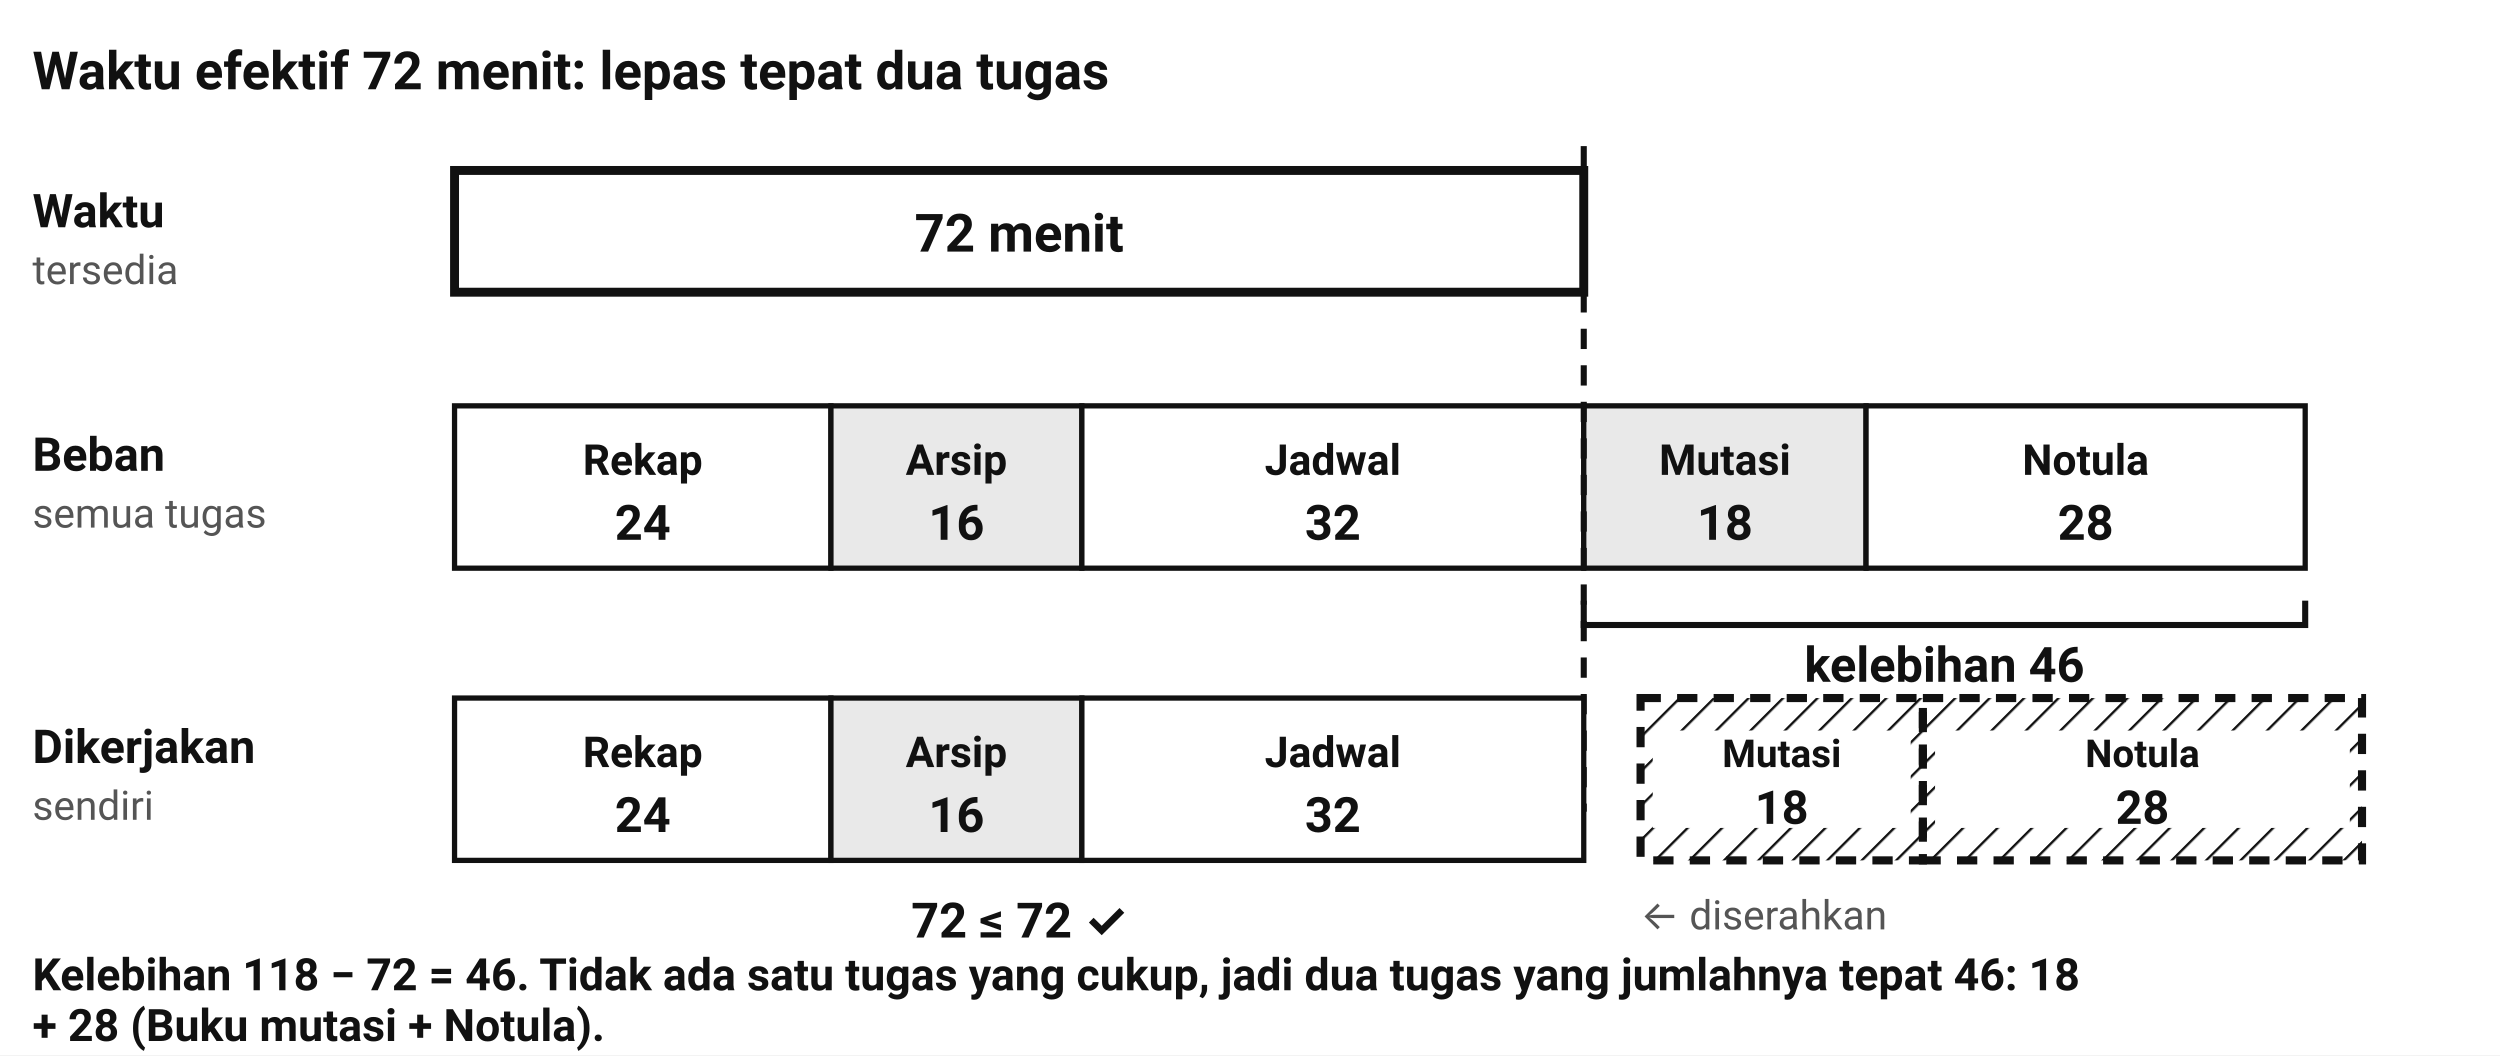
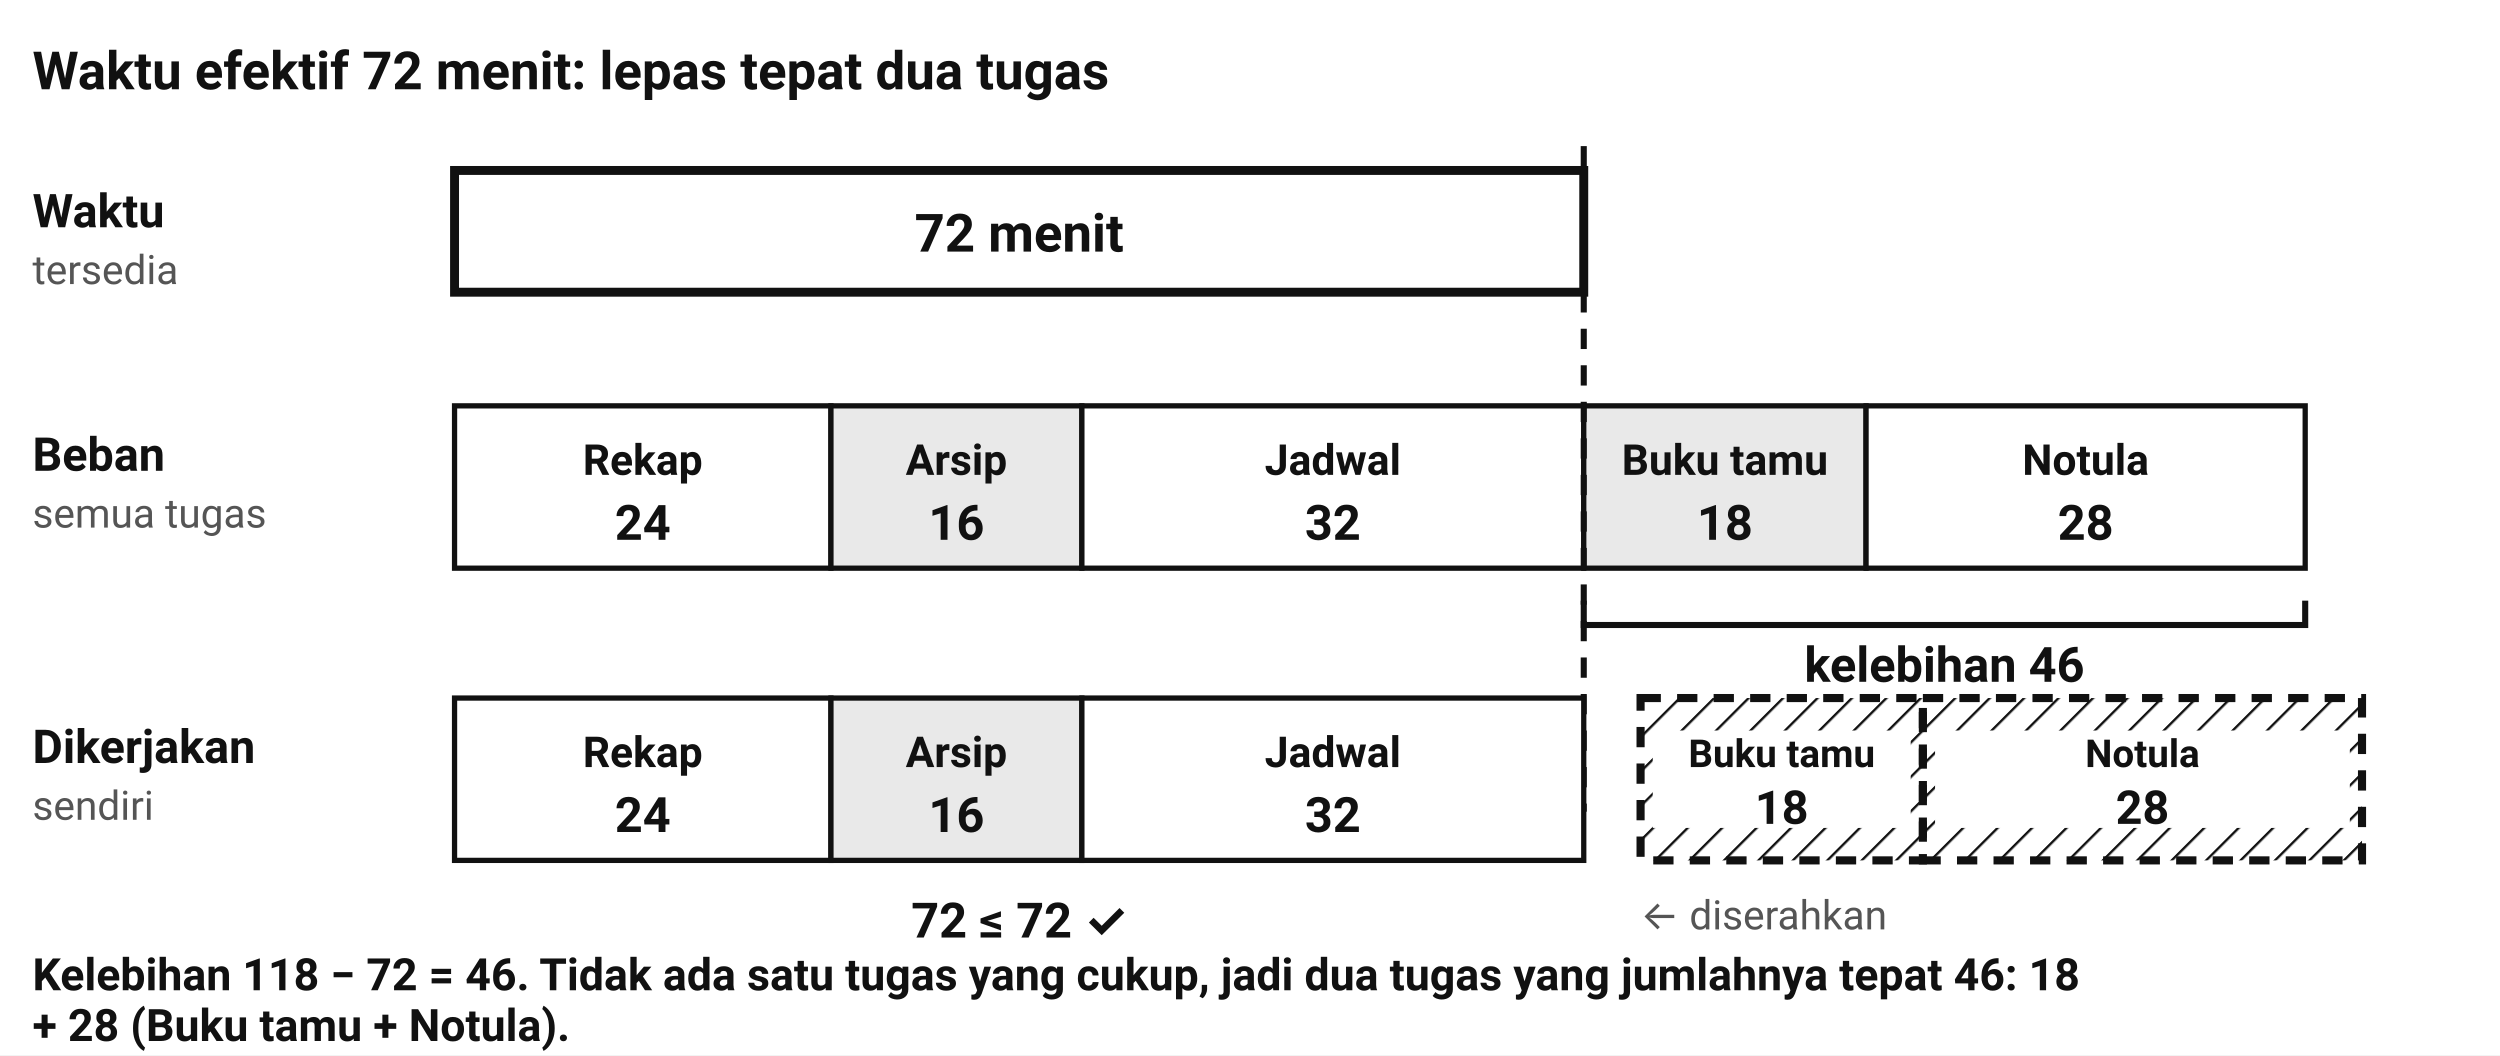
<svg xmlns="http://www.w3.org/2000/svg" viewBox="0 0 616 260" width="616" height="260" role="img" aria-label="Pembahasan K07-AK-012" font-family="system-ui,-apple-system,'Segoe UI',Roboto,sans-serif">
  <defs>
    <marker id="ah" viewBox="0 0 10 10" refX="8" refY="5" markerWidth="6" markerHeight="6" orient="auto-start-reverse">
      <path d="M0 0 10 5 0 10z" fill="#111" />
    </marker>
    <pattern id="hatch" width="6" height="6" patternUnits="userSpaceOnUse" patternTransform="rotate(45)">
      <line x1="0" y1="0" x2="0" y2="6" stroke="#111" stroke-width="1.2" />
    </pattern>
  </defs>
  <rect width="616" height="260" fill="#fff" />
  <text x="8" y="22" font-size="13" font-weight="700" fill="#111111" text-anchor="start">Waktu efektif 72 menit: lepas tepat dua tugas</text>
  <text x="8" y="56" font-size="11.5" font-weight="700" fill="#111111" text-anchor="start">Waktu</text>
  <text x="8" y="70" font-size="10" font-weight="400" fill="#555555" text-anchor="start">tersedia</text>
  <rect x="112" y="42" width="278.237" height="30" rx="0" fill="#fff" stroke="#111111" stroke-width="2.2" />
  <text x="251.119" y="62" font-size="13" font-weight="700" fill="#111111" text-anchor="middle">72 menit</text>
  <text x="8" y="116" font-size="11.5" font-weight="700" fill="#111111" text-anchor="start">Beban</text>
  <text x="8" y="130" font-size="10" font-weight="400" fill="#555555" text-anchor="start">semua tugas</text>
  <rect x="112" y="100" width="92.746" height="40" rx="0" fill="#fff" stroke="#111111" stroke-width="1.3" />
  <text x="158.373" y="117" font-size="10.5" font-weight="600" fill="#111111" text-anchor="middle">Rekap</text>
  <text x="158.373" y="133" font-size="12" font-weight="700" fill="#111111" text-anchor="middle">24</text>
  <rect x="204.746" y="100" width="61.831" height="40" rx="0" fill="#e9e9e9" stroke="#111111" stroke-width="1.3" />
  <text x="235.661" y="117" font-size="10.5" font-weight="600" fill="#111111" text-anchor="middle">Arsip</text>
  <text x="235.661" y="133" font-size="12" font-weight="700" fill="#111111" text-anchor="middle">16</text>
  <rect x="266.576" y="100" width="123.661" height="40" rx="0" fill="#fff" stroke="#111111" stroke-width="1.3" />
  <text x="328.407" y="117" font-size="10.5" font-weight="600" fill="#111111" text-anchor="middle">Jadwal</text>
  <text x="328.407" y="133" font-size="12" font-weight="700" fill="#111111" text-anchor="middle">32</text>
  <rect x="390.237" y="100" width="69.559" height="40" rx="0" fill="#e9e9e9" stroke="#111111" stroke-width="1.3" />
-   <text x="425.017" y="117" font-size="10.5" font-weight="600" fill="#111111" text-anchor="middle">Mutasi</text>
+   <text x="425.017" y="117" font-size="10.5" font-weight="600" fill="#111111" text-anchor="middle">Buku tamu</text>
  <text x="425.017" y="133" font-size="12" font-weight="700" fill="#111111" text-anchor="middle">18</text>
  <rect x="459.797" y="100" width="108.203" height="40" rx="0" fill="#fff" stroke="#111111" stroke-width="1.3" />
  <text x="513.898" y="117" font-size="10.5" font-weight="600" fill="#111111" text-anchor="middle">Notula</text>
  <text x="513.898" y="133" font-size="12" font-weight="700" fill="#111111" text-anchor="middle">28</text>
  <line x1="390.237" y1="36" x2="390.237" y2="200" stroke="#111111" stroke-width="1.5" stroke-dasharray="5 4" />
  <path d="M390.237 148 v6 h177.763 v-6" fill="none" stroke="#111111" stroke-width="1.5" />
  <text x="479.119" y="168" font-size="12" font-weight="700" fill="#111111" text-anchor="middle">kelebihan 46</text>
  <text x="8" y="188" font-size="11.5" font-weight="700" fill="#111111" text-anchor="start">Dikerjakan</text>
  <text x="8" y="202" font-size="10" font-weight="400" fill="#555555" text-anchor="start">sendiri</text>
  <rect x="112" y="172" width="92.746" height="40" rx="0" fill="#fff" stroke="#111111" stroke-width="1.3" />
  <text x="158.373" y="189" font-size="10.5" font-weight="600" fill="#111111" text-anchor="middle">Rekap</text>
  <text x="158.373" y="205" font-size="12" font-weight="700" fill="#111111" text-anchor="middle">24</text>
  <rect x="204.746" y="172" width="61.831" height="40" rx="0" fill="#e9e9e9" stroke="#111111" stroke-width="1.3" />
  <text x="235.661" y="189" font-size="10.5" font-weight="600" fill="#111111" text-anchor="middle">Arsip</text>
  <text x="235.661" y="205" font-size="12" font-weight="700" fill="#111111" text-anchor="middle">16</text>
  <rect x="266.576" y="172" width="123.661" height="40" rx="0" fill="#fff" stroke="#111111" stroke-width="1.3" />
  <text x="328.407" y="189" font-size="10.5" font-weight="600" fill="#111111" text-anchor="middle">Jadwal</text>
  <text x="328.407" y="205" font-size="12" font-weight="700" fill="#111111" text-anchor="middle">32</text>
  <rect x="404.237" y="172" width="69.559" height="40" rx="0" fill="url(#hatch)" stroke="#111111" stroke-width="2" stroke-dasharray="5 4" />
  <rect x="407.237" y="180" width="63.559" height="24" rx="0" fill="#fff" stroke="#111111" stroke-width="0" />
-   <text x="439.017" y="189" font-size="9.5" font-weight="700" fill="#111111" text-anchor="middle">Mutasi</text>
+   <text x="439.017" y="189" font-size="9.5" font-weight="700" fill="#111111" text-anchor="middle">Buku tamu</text>
  <text x="439.017" y="203" font-size="11.5" font-weight="700" fill="#111111" text-anchor="middle">18</text>
  <rect x="473.797" y="172" width="108.203" height="40" rx="0" fill="url(#hatch)" stroke="#111111" stroke-width="2" stroke-dasharray="5 4" />
  <rect x="476.797" y="180" width="102.203" height="24" rx="0" fill="#fff" stroke="#111111" stroke-width="0" />
  <text x="527.898" y="189" font-size="9.5" font-weight="700" fill="#111111" text-anchor="middle">Notula</text>
  <text x="527.898" y="203" font-size="11.5" font-weight="700" fill="#111111" text-anchor="middle">28</text>
  <text x="404.237" y="229" font-size="10" font-weight="400" fill="#555555" text-anchor="start">← diserahkan</text>
  <text x="251.119" y="231" font-size="12" font-weight="700" fill="#111111" text-anchor="middle">72 ≤ 72 ✓</text>
  <text x="8" y="244" font-size="11" font-weight="600" fill="#111111" text-anchor="start">Kelebihan 118 − 72 = 46. Tidak ada satu tugas yang cukup, jadi dua tugas yang jumlahnya tepat 46: 18</text>
-   <text x="8" y="256.5" font-size="11" font-weight="600" fill="#111111" text-anchor="start">+ 28 (Buku mutasi + Notula).</text>
+   <text x="8" y="256.5" font-size="11" font-weight="600" fill="#111111" text-anchor="start">+ 28 (Buku tamu + Notula).</text>
</svg>
